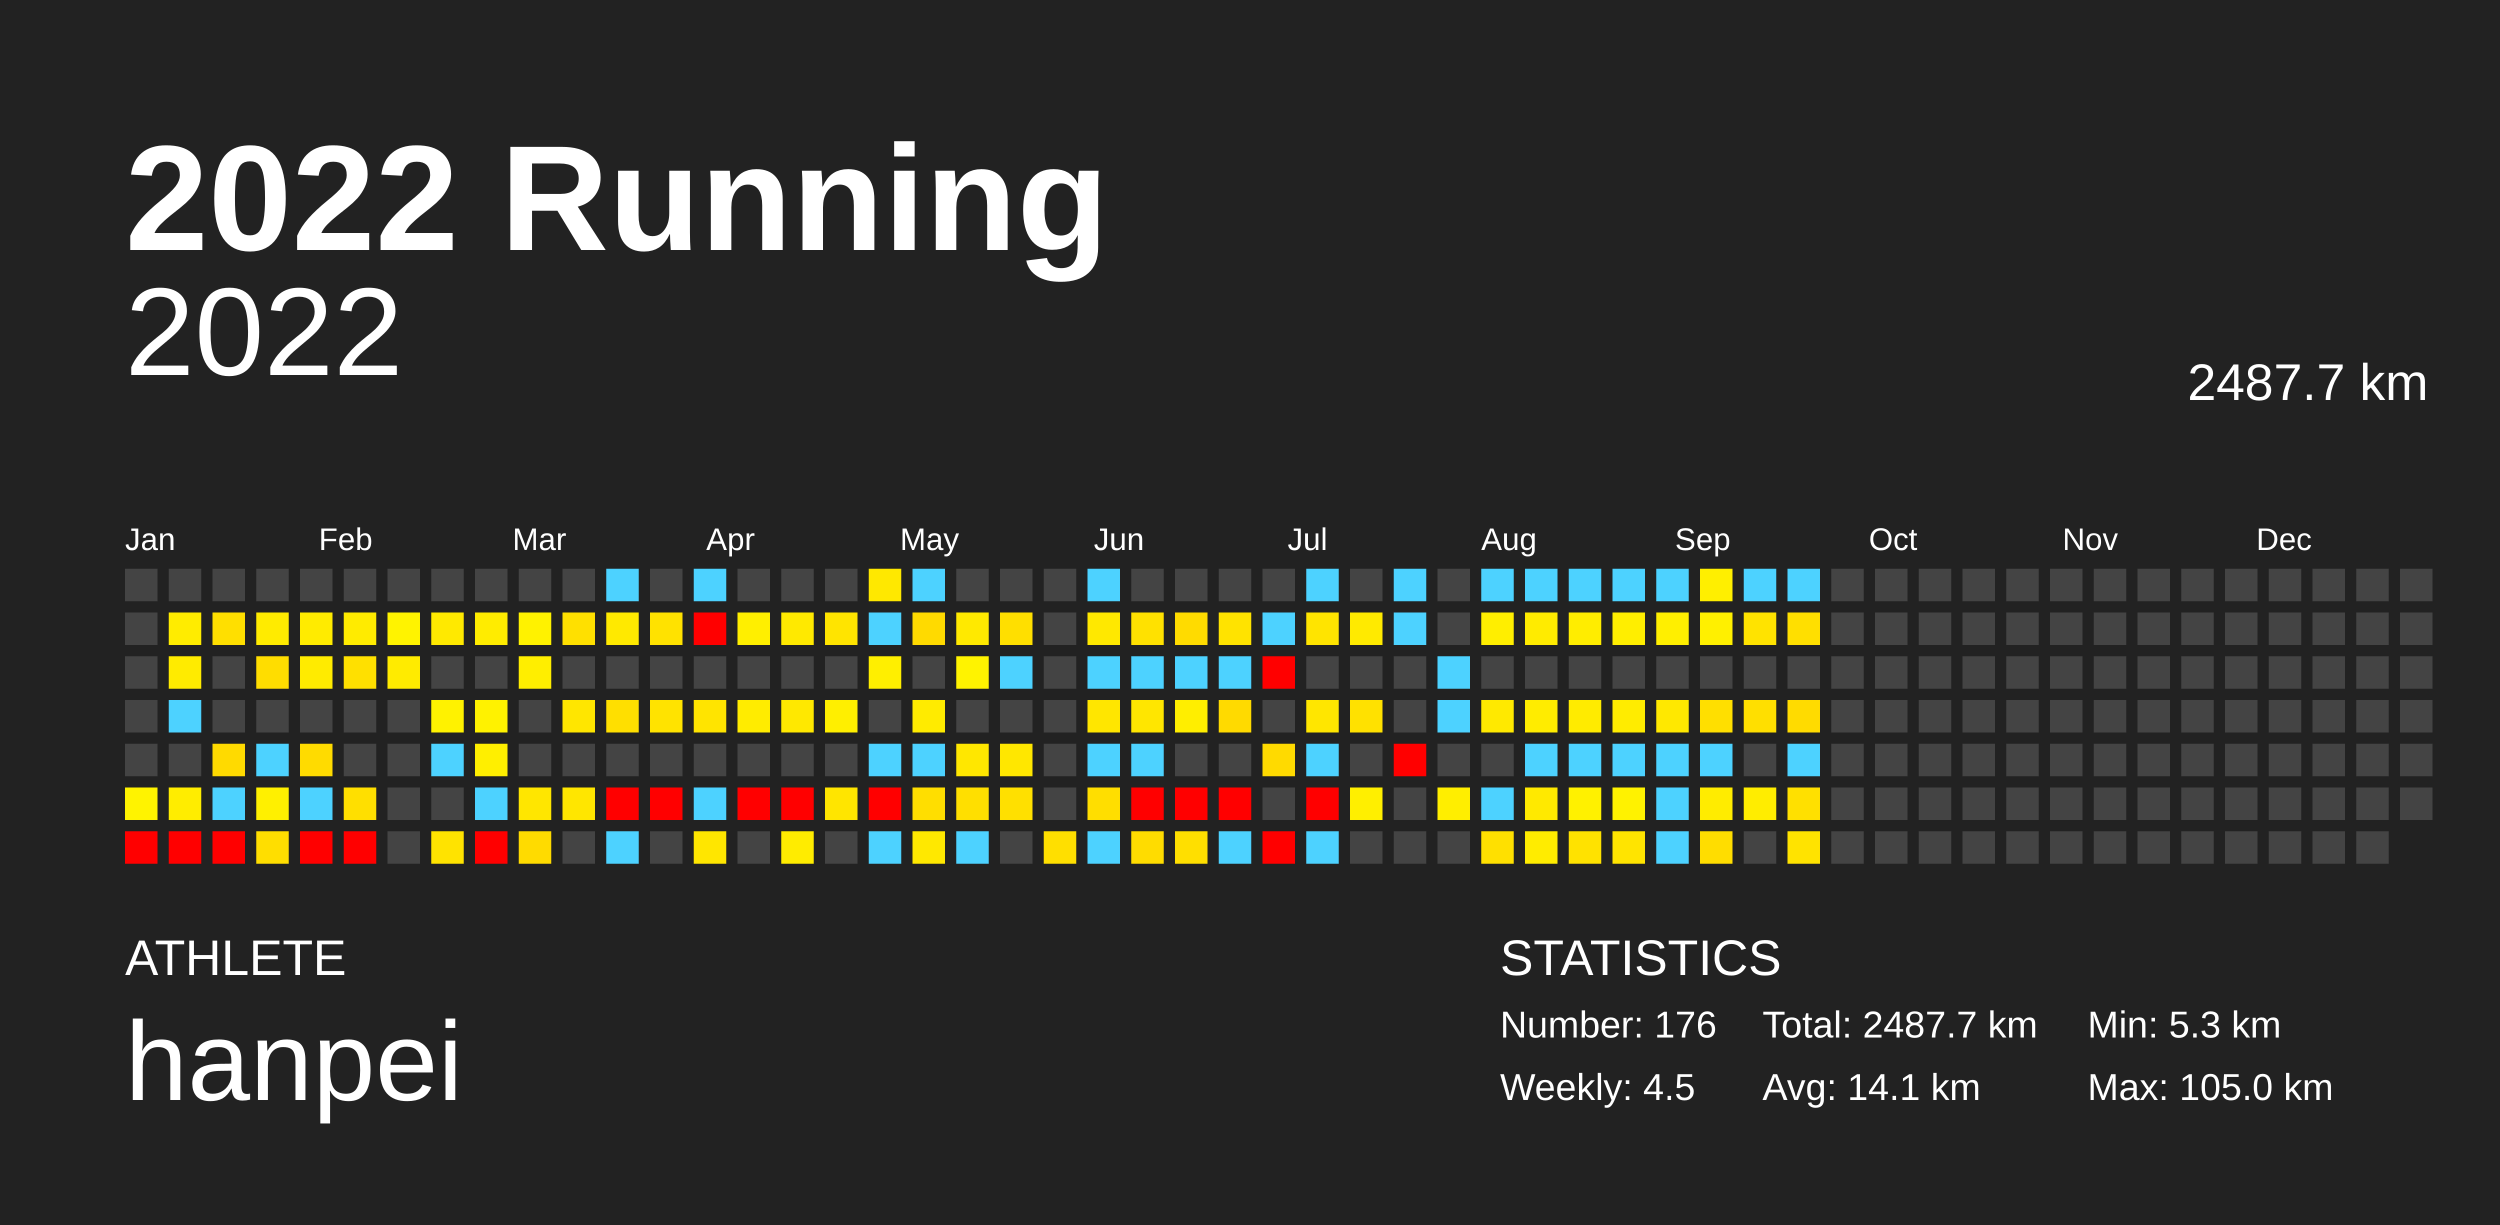
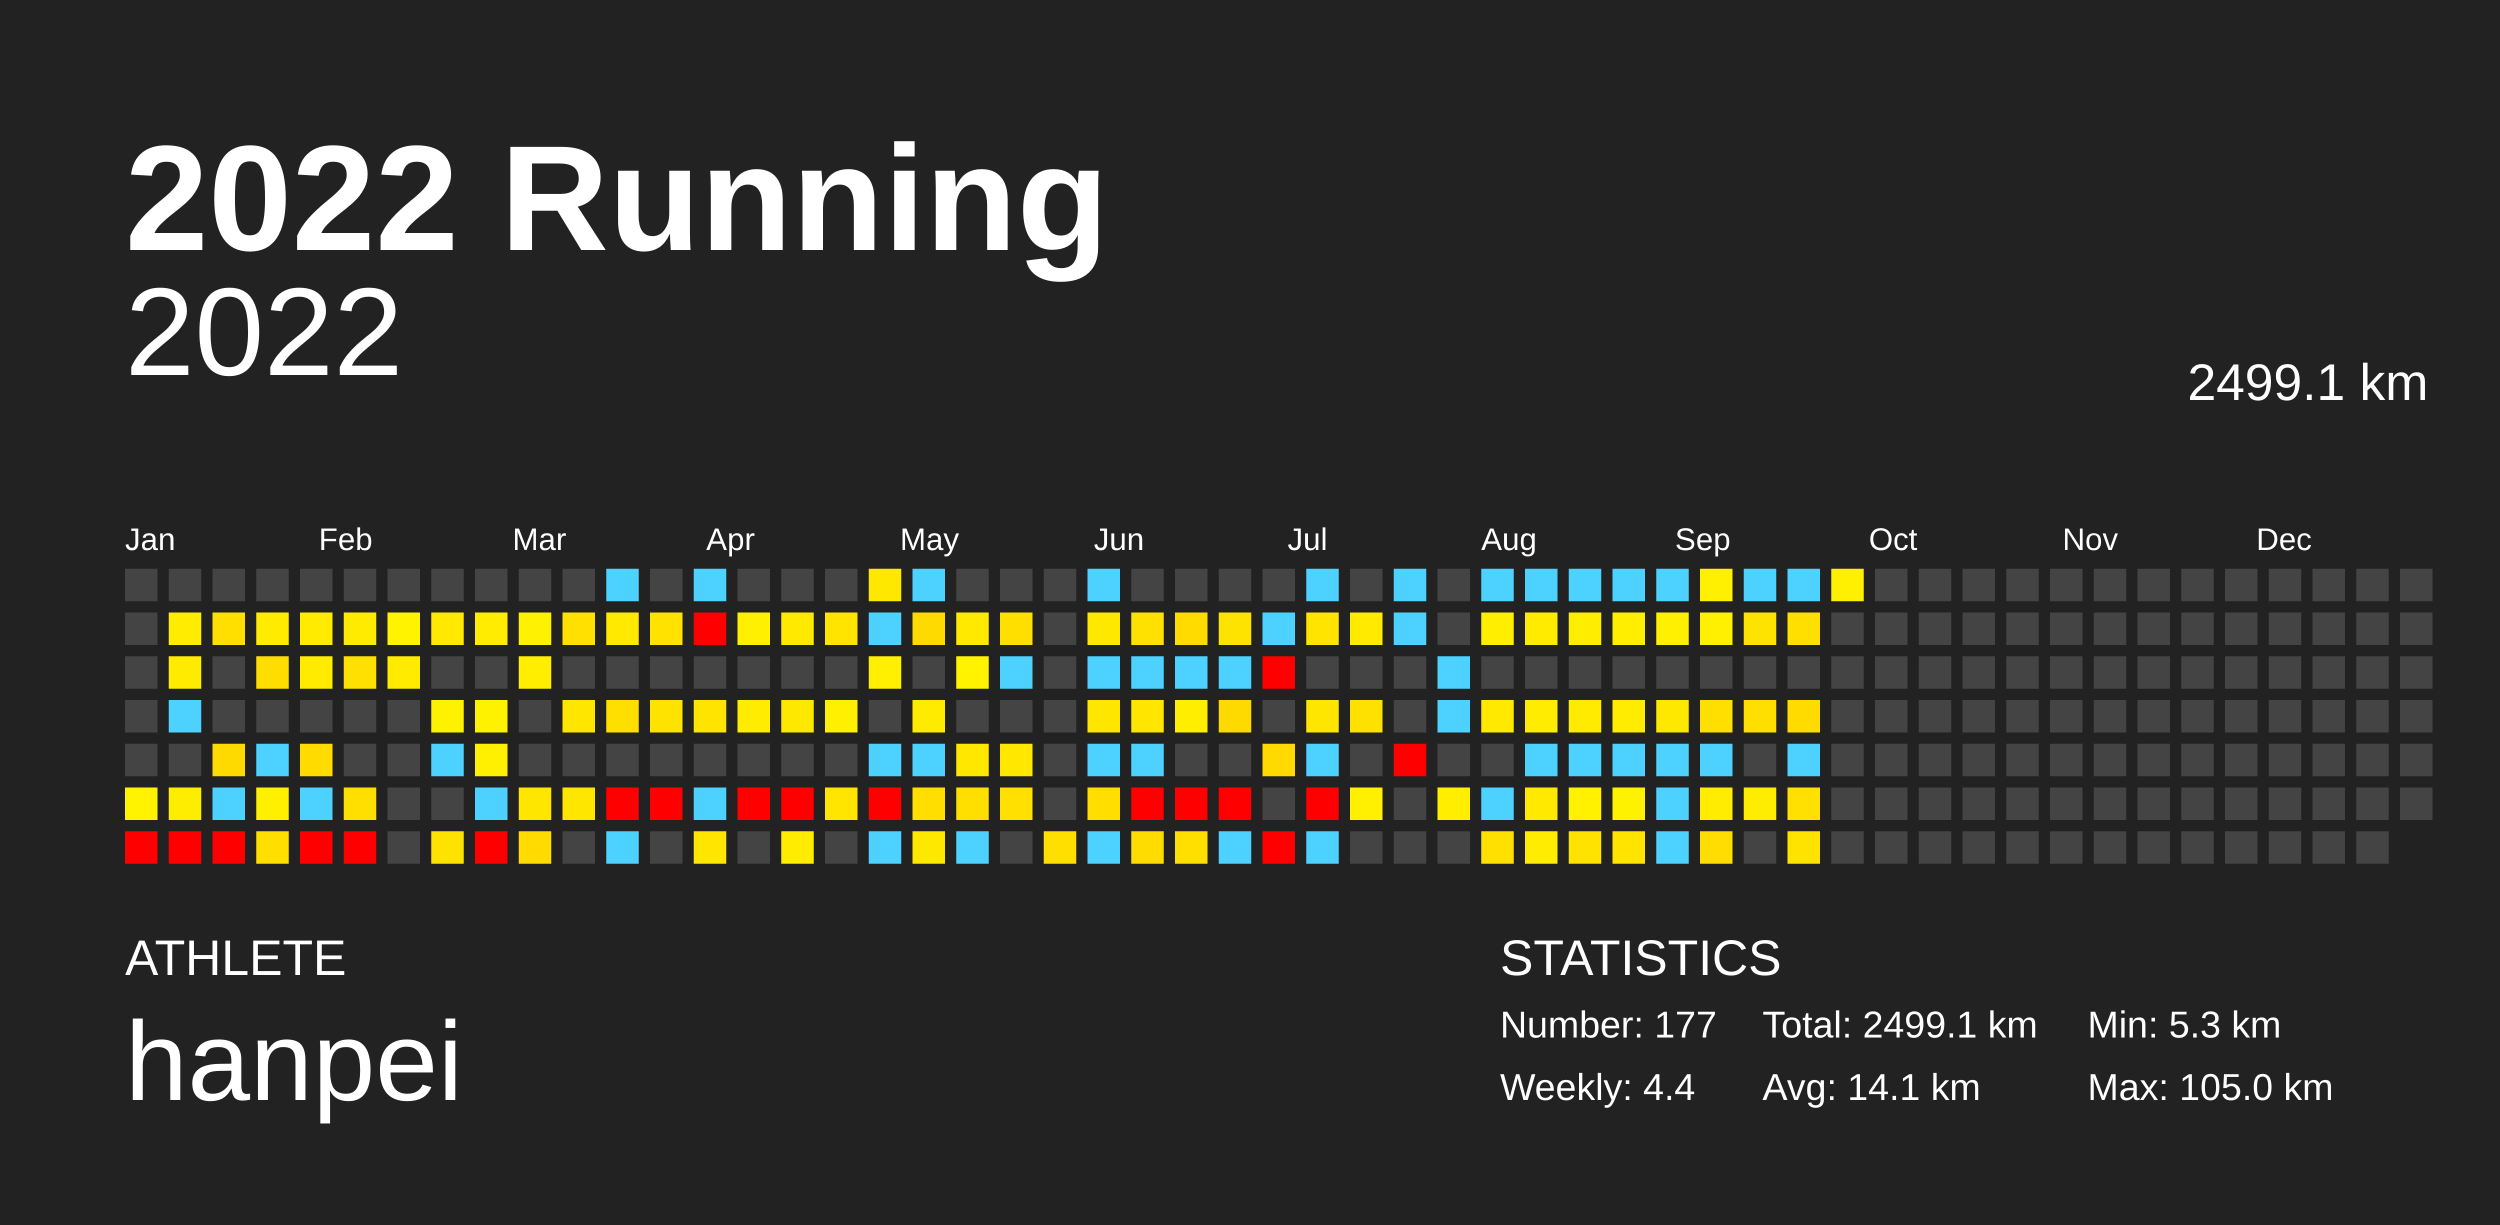
<svg xmlns="http://www.w3.org/2000/svg" baseProfile="full" height="98mm" version="1.1" viewBox="0,0,200,98" width="200mm">
  <defs />
  <rect fill="#222222" height="98" width="200" x="0" y="0" />
  <text fill="#FFFFFF" style="font-size:12px; font-family:Arial; font-weight:bold;" x="10" y="20">2022 Running</text>
  <text fill="#FFFFFF" style="font-size:4px; font-family:Arial" x="10" y="78">ATHLETE</text>
  <text fill="#FFFFFF" style="font-size:9px; font-family:Arial" x="10" y="88">hanpei</text>
  <text fill="#FFFFFF" style="font-size:4px; font-family:Arial" x="120" y="78">STATISTICS</text>
-   <text fill="#FFFFFF" style="font-size:3px; font-family:Arial" x="120" y="83">Number: 176</text>
-   <text fill="#FFFFFF" style="font-size:3px; font-family:Arial" x="120" y="88">Weekly: 4.5</text>
-   <text fill="#FFFFFF" style="font-size:3px; font-family:Arial" x="141" y="83">Total: 2487.7 km</text>
+   <text fill="#FFFFFF" style="font-size:3px; font-family:Arial" x="120" y="83">Number: 177</text>
+   <text fill="#FFFFFF" style="font-size:3px; font-family:Arial" x="120" y="88">Weekly: 4.4</text>
+   <text fill="#FFFFFF" style="font-size:3px; font-family:Arial" x="141" y="83">Total: 2499.1 km</text>
  <text fill="#FFFFFF" style="font-size:3px; font-family:Arial" x="141" y="88">Avg: 14.1 km</text>
  <text fill="#FFFFFF" style="font-size:3px; font-family:Arial" x="167" y="83">Min: 5.3 km</text>
  <text fill="#FFFFFF" style="font-size:3px; font-family:Arial" x="167" y="88">Max: 105.0 km</text>
  <text alignment-baseline="hanging" fill="#FFFFFF" style="font-size:10.0px; font-family:Arial;" x="10" y="30">2022</text>
-   <text alignment-baseline="hanging" fill="#FFFFFF" style="font-size:4.125px; font-family:Arial;" x="175" y="32">2487.7 km</text>
+   <text alignment-baseline="hanging" fill="#FFFFFF" style="font-size:4.125px; font-family:Arial;" x="175" y="32">2499.1 km</text>
  <text fill="#FFFFFF" style="font-size:2.5px; font-family:Arial" x="10.0" y="44">Jan</text>
  <text fill="#FFFFFF" style="font-size:2.5px; font-family:Arial" x="25.5" y="44">Feb</text>
  <text fill="#FFFFFF" style="font-size:2.5px; font-family:Arial" x="41.0" y="44">Mar</text>
  <text fill="#FFFFFF" style="font-size:2.5px; font-family:Arial" x="56.5" y="44">Apr</text>
  <text fill="#FFFFFF" style="font-size:2.5px; font-family:Arial" x="72.0" y="44">May</text>
  <text fill="#FFFFFF" style="font-size:2.5px; font-family:Arial" x="87.5" y="44">Jun</text>
  <text fill="#FFFFFF" style="font-size:2.5px; font-family:Arial" x="103.0" y="44">Jul</text>
  <text fill="#FFFFFF" style="font-size:2.5px; font-family:Arial" x="118.5" y="44">Aug</text>
  <text fill="#FFFFFF" style="font-size:2.5px; font-family:Arial" x="134.0" y="44">Sep</text>
  <text fill="#FFFFFF" style="font-size:2.5px; font-family:Arial" x="149.5" y="44">Oct</text>
  <text fill="#FFFFFF" style="font-size:2.5px; font-family:Arial" x="165.0" y="44">Nov</text>
  <text fill="#FFFFFF" style="font-size:2.5px; font-family:Arial" x="180.5" y="44">Dec</text>
  <rect fill="#444444" height="2.6" width="2.6" x="10.0" y="45.5" />
  <rect fill="#444444" height="2.6" width="2.6" x="10.0" y="49.0" />
  <rect fill="#444444" height="2.6" width="2.6" x="10.0" y="52.5" />
  <rect fill="#444444" height="2.6" width="2.6" x="10.0" y="56.0" />
  <rect fill="#444444" height="2.6" width="2.6" x="10.0" y="59.5" />
  <rect fill="#fff300" height="2.6" width="2.6" x="10.0" y="63.0" />
  <rect fill="red" height="2.6" width="2.6" x="10.0" y="66.5" />
  <rect fill="#444444" height="2.6" width="2.6" x="13.5" y="45.5" />
  <rect fill="#ffec00" height="2.6" width="2.6" x="13.5" y="49.0" />
  <rect fill="#ffeb00" height="2.6" width="2.6" x="13.5" y="52.5" />
  <rect fill="#4dd2ff" height="2.6" width="2.6" x="13.5" y="56.0" />
  <rect fill="#444444" height="2.6" width="2.6" x="13.5" y="59.5" />
  <rect fill="#ffed00" height="2.6" width="2.6" x="13.5" y="63.0" />
  <rect fill="red" height="2.6" width="2.6" x="13.5" y="66.5" />
  <rect fill="#444444" height="2.6" width="2.6" x="17.0" y="45.5" />
  <rect fill="#ffdf00" height="2.6" width="2.6" x="17.0" y="49.0" />
  <rect fill="#444444" height="2.6" width="2.6" x="17.0" y="52.5" />
  <rect fill="#444444" height="2.6" width="2.6" x="17.0" y="56.0" />
  <rect fill="#ffda00" height="2.6" width="2.6" x="17.0" y="59.5" />
  <rect fill="#4dd2ff" height="2.6" width="2.6" x="17.0" y="63.0" />
  <rect fill="red" height="2.6" width="2.6" x="17.0" y="66.5" />
  <rect fill="#444444" height="2.6" width="2.6" x="20.5" y="45.5" />
  <rect fill="#ffeb00" height="2.6" width="2.6" x="20.5" y="49.0" />
  <rect fill="#ffdd00" height="2.6" width="2.6" x="20.5" y="52.5" />
  <rect fill="#444444" height="2.6" width="2.6" x="20.5" y="56.0" />
  <rect fill="#4dd2ff" height="2.6" width="2.6" x="20.5" y="59.5" />
  <rect fill="#fff000" height="2.6" width="2.6" x="20.5" y="63.0" />
  <rect fill="#ffde00" height="2.6" width="2.6" x="20.5" y="66.5" />
  <rect fill="#444444" height="2.6" width="2.6" x="24.0" y="45.5" />
  <rect fill="#ffeb00" height="2.6" width="2.6" x="24.0" y="49.0" />
  <rect fill="#ffeb00" height="2.6" width="2.6" x="24.0" y="52.5" />
  <rect fill="#444444" height="2.6" width="2.6" x="24.0" y="56.0" />
  <rect fill="#ffdb00" height="2.6" width="2.6" x="24.0" y="59.5" />
  <rect fill="#4dd2ff" height="2.6" width="2.6" x="24.0" y="63.0" />
  <rect fill="red" height="2.6" width="2.6" x="24.0" y="66.5" />
  <rect fill="#444444" height="2.6" width="2.6" x="27.5" y="45.5" />
  <rect fill="#ffeb00" height="2.6" width="2.6" x="27.5" y="49.0" />
  <rect fill="#ffe000" height="2.6" width="2.6" x="27.5" y="52.5" />
  <rect fill="#444444" height="2.6" width="2.6" x="27.5" y="56.0" />
  <rect fill="#444444" height="2.6" width="2.6" x="27.5" y="59.5" />
  <rect fill="#ffdf00" height="2.6" width="2.6" x="27.5" y="63.0" />
  <rect fill="red" height="2.6" width="2.6" x="27.5" y="66.5" />
  <rect fill="#444444" height="2.6" width="2.6" x="31.0" y="45.5" />
  <rect fill="#fff300" height="2.6" width="2.6" x="31.0" y="49.0" />
  <rect fill="#ffeb00" height="2.6" width="2.6" x="31.0" y="52.5" />
  <rect fill="#444444" height="2.6" width="2.6" x="31.0" y="56.0" />
  <rect fill="#444444" height="2.6" width="2.6" x="31.0" y="59.5" />
  <rect fill="#444444" height="2.6" width="2.6" x="31.0" y="63.0" />
  <rect fill="#444444" height="2.6" width="2.6" x="31.0" y="66.5" />
  <rect fill="#444444" height="2.6" width="2.6" x="34.5" y="45.5" />
  <rect fill="#ffe900" height="2.6" width="2.6" x="34.5" y="49.0" />
  <rect fill="#444444" height="2.6" width="2.6" x="34.5" y="52.5" />
  <rect fill="#fff200" height="2.6" width="2.6" x="34.5" y="56.0" />
  <rect fill="#4dd2ff" height="2.6" width="2.6" x="34.5" y="59.5" />
  <rect fill="#444444" height="2.6" width="2.6" x="34.5" y="63.0" />
  <rect fill="#ffe300" height="2.6" width="2.6" x="34.5" y="66.5" />
  <rect fill="#444444" height="2.6" width="2.6" x="38.0" y="45.5" />
  <rect fill="#ffec00" height="2.6" width="2.6" x="38.0" y="49.0" />
  <rect fill="#444444" height="2.6" width="2.6" x="38.0" y="52.5" />
  <rect fill="#fff200" height="2.6" width="2.6" x="38.0" y="56.0" />
  <rect fill="#ffef00" height="2.6" width="2.6" x="38.0" y="59.5" />
  <rect fill="#4dd2ff" height="2.6" width="2.6" x="38.0" y="63.0" />
  <rect fill="red" height="2.6" width="2.6" x="38.0" y="66.5" />
  <rect fill="#444444" height="2.6" width="2.6" x="41.5" y="45.5" />
  <rect fill="#fff200" height="2.6" width="2.6" x="41.5" y="49.0" />
  <rect fill="#ffee00" height="2.6" width="2.6" x="41.5" y="52.5" />
  <rect fill="#444444" height="2.6" width="2.6" x="41.5" y="56.0" />
  <rect fill="#444444" height="2.6" width="2.6" x="41.5" y="59.5" />
  <rect fill="#ffe600" height="2.6" width="2.6" x="41.5" y="63.0" />
  <rect fill="#ffdb00" height="2.6" width="2.6" x="41.5" y="66.5" />
  <rect fill="#444444" height="2.6" width="2.6" x="45.0" y="45.5" />
  <rect fill="#ffe000" height="2.6" width="2.6" x="45.0" y="49.0" />
  <rect fill="#444444" height="2.6" width="2.6" x="45.0" y="52.5" />
  <rect fill="#ffe600" height="2.6" width="2.6" x="45.0" y="56.0" />
  <rect fill="#444444" height="2.6" width="2.6" x="45.0" y="59.5" />
  <rect fill="#ffe600" height="2.6" width="2.6" x="45.0" y="63.0" />
  <rect fill="#444444" height="2.6" width="2.6" x="45.0" y="66.5" />
  <rect fill="#4dd2ff" height="2.6" width="2.6" x="48.5" y="45.5" />
  <rect fill="#ffe900" height="2.6" width="2.6" x="48.5" y="49.0" />
  <rect fill="#444444" height="2.6" width="2.6" x="48.5" y="52.5" />
  <rect fill="#ffdf00" height="2.6" width="2.6" x="48.5" y="56.0" />
  <rect fill="#444444" height="2.6" width="2.6" x="48.5" y="59.5" />
  <rect fill="red" height="2.6" width="2.6" x="48.5" y="63.0" />
  <rect fill="#4dd2ff" height="2.6" width="2.6" x="48.5" y="66.5" />
  <rect fill="#444444" height="2.6" width="2.6" x="52.0" y="45.5" />
  <rect fill="#ffe200" height="2.6" width="2.6" x="52.0" y="49.0" />
  <rect fill="#444444" height="2.6" width="2.6" x="52.0" y="52.5" />
  <rect fill="#ffe300" height="2.6" width="2.6" x="52.0" y="56.0" />
  <rect fill="#444444" height="2.6" width="2.6" x="52.0" y="59.5" />
  <rect fill="red" height="2.6" width="2.6" x="52.0" y="63.0" />
  <rect fill="#444444" height="2.6" width="2.6" x="52.0" y="66.5" />
  <rect fill="#4dd2ff" height="2.6" width="2.6" x="55.5" y="45.5" />
  <rect fill="red" height="2.6" width="2.6" x="55.5" y="49.0" />
  <rect fill="#444444" height="2.6" width="2.6" x="55.5" y="52.5" />
  <rect fill="#ffe400" height="2.6" width="2.6" x="55.5" y="56.0" />
  <rect fill="#444444" height="2.6" width="2.6" x="55.5" y="59.5" />
  <rect fill="#4dd2ff" height="2.6" width="2.6" x="55.5" y="63.0" />
  <rect fill="#ffe600" height="2.6" width="2.6" x="55.5" y="66.5" />
  <rect fill="#444444" height="2.6" width="2.6" x="59.0" y="45.5" />
  <rect fill="#ffef00" height="2.6" width="2.6" x="59.0" y="49.0" />
  <rect fill="#444444" height="2.6" width="2.6" x="59.0" y="52.5" />
  <rect fill="#ffec00" height="2.6" width="2.6" x="59.0" y="56.0" />
  <rect fill="#444444" height="2.6" width="2.6" x="59.0" y="59.5" />
  <rect fill="red" height="2.6" width="2.6" x="59.0" y="63.0" />
  <rect fill="#444444" height="2.6" width="2.6" x="59.0" y="66.5" />
  <rect fill="#444444" height="2.6" width="2.6" x="62.5" y="45.5" />
  <rect fill="#ffe900" height="2.6" width="2.6" x="62.5" y="49.0" />
  <rect fill="#444444" height="2.6" width="2.6" x="62.5" y="52.5" />
  <rect fill="#ffe800" height="2.6" width="2.6" x="62.5" y="56.0" />
  <rect fill="#444444" height="2.6" width="2.6" x="62.5" y="59.5" />
  <rect fill="red" height="2.6" width="2.6" x="62.5" y="63.0" />
  <rect fill="#ffec00" height="2.6" width="2.6" x="62.5" y="66.5" />
  <rect fill="#444444" height="2.6" width="2.6" x="66.0" y="45.5" />
  <rect fill="#ffe400" height="2.6" width="2.6" x="66.0" y="49.0" />
  <rect fill="#444444" height="2.6" width="2.6" x="66.0" y="52.5" />
  <rect fill="#ffef00" height="2.6" width="2.6" x="66.0" y="56.0" />
  <rect fill="#444444" height="2.6" width="2.6" x="66.0" y="59.5" />
  <rect fill="#ffe500" height="2.6" width="2.6" x="66.0" y="63.0" />
  <rect fill="#444444" height="2.6" width="2.6" x="66.0" y="66.5" />
  <rect fill="#ffe800" height="2.6" width="2.6" x="69.5" y="45.5" />
  <rect fill="#4dd2ff" height="2.6" width="2.6" x="69.5" y="49.0" />
  <rect fill="#ffef00" height="2.6" width="2.6" x="69.5" y="52.5" />
  <rect fill="#444444" height="2.6" width="2.6" x="69.5" y="56.0" />
  <rect fill="#4dd2ff" height="2.6" width="2.6" x="69.5" y="59.5" />
  <rect fill="red" height="2.6" width="2.6" x="69.5" y="63.0" />
  <rect fill="#4dd2ff" height="2.6" width="2.6" x="69.5" y="66.5" />
  <rect fill="#4dd2ff" height="2.6" width="2.6" x="73.0" y="45.5" />
  <rect fill="#ffda00" height="2.6" width="2.6" x="73.0" y="49.0" />
  <rect fill="#444444" height="2.6" width="2.6" x="73.0" y="52.5" />
  <rect fill="#ffeb00" height="2.6" width="2.6" x="73.0" y="56.0" />
  <rect fill="#4dd2ff" height="2.6" width="2.6" x="73.0" y="59.5" />
  <rect fill="#ffde00" height="2.6" width="2.6" x="73.0" y="63.0" />
  <rect fill="#ffe800" height="2.6" width="2.6" x="73.0" y="66.5" />
  <rect fill="#444444" height="2.6" width="2.6" x="76.5" y="45.5" />
  <rect fill="#ffe900" height="2.6" width="2.6" x="76.5" y="49.0" />
  <rect fill="#fff300" height="2.6" width="2.6" x="76.5" y="52.5" />
  <rect fill="#444444" height="2.6" width="2.6" x="76.5" y="56.0" />
  <rect fill="#ffe700" height="2.6" width="2.6" x="76.5" y="59.5" />
  <rect fill="#ffdf00" height="2.6" width="2.6" x="76.5" y="63.0" />
  <rect fill="#4dd2ff" height="2.6" width="2.6" x="76.5" y="66.5" />
  <rect fill="#444444" height="2.6" width="2.6" x="80.0" y="45.5" />
  <rect fill="#ffdf00" height="2.6" width="2.6" x="80.0" y="49.0" />
  <rect fill="#4dd2ff" height="2.6" width="2.6" x="80.0" y="52.5" />
  <rect fill="#444444" height="2.6" width="2.6" x="80.0" y="56.0" />
  <rect fill="#ffe700" height="2.6" width="2.6" x="80.0" y="59.5" />
  <rect fill="#ffe000" height="2.6" width="2.6" x="80.0" y="63.0" />
  <rect fill="#444444" height="2.6" width="2.6" x="80.0" y="66.5" />
  <rect fill="#444444" height="2.6" width="2.6" x="83.5" y="45.5" />
  <rect fill="#444444" height="2.6" width="2.6" x="83.5" y="49.0" />
  <rect fill="#444444" height="2.6" width="2.6" x="83.5" y="52.5" />
  <rect fill="#444444" height="2.6" width="2.6" x="83.5" y="56.0" />
  <rect fill="#444444" height="2.6" width="2.6" x="83.5" y="59.5" />
  <rect fill="#444444" height="2.6" width="2.6" x="83.5" y="63.0" />
  <rect fill="#ffdf00" height="2.6" width="2.6" x="83.5" y="66.5" />
  <rect fill="#4dd2ff" height="2.6" width="2.6" x="87.0" y="45.5" />
  <rect fill="#ffe800" height="2.6" width="2.6" x="87.0" y="49.0" />
  <rect fill="#4dd2ff" height="2.6" width="2.6" x="87.0" y="52.5" />
  <rect fill="#ffe600" height="2.6" width="2.6" x="87.0" y="56.0" />
  <rect fill="#4dd2ff" height="2.6" width="2.6" x="87.0" y="59.5" />
  <rect fill="#ffde00" height="2.6" width="2.6" x="87.0" y="63.0" />
  <rect fill="#4dd2ff" height="2.6" width="2.6" x="87.0" y="66.5" />
  <rect fill="#444444" height="2.6" width="2.6" x="90.5" y="45.5" />
  <rect fill="#ffe100" height="2.6" width="2.6" x="90.5" y="49.0" />
  <rect fill="#4dd2ff" height="2.6" width="2.6" x="90.5" y="52.5" />
  <rect fill="#ffe600" height="2.6" width="2.6" x="90.5" y="56.0" />
  <rect fill="#4dd2ff" height="2.6" width="2.6" x="90.5" y="59.5" />
  <rect fill="red" height="2.6" width="2.6" x="90.5" y="63.0" />
  <rect fill="#ffdc00" height="2.6" width="2.6" x="90.5" y="66.5" />
  <rect fill="#444444" height="2.6" width="2.6" x="94.0" y="45.5" />
  <rect fill="#ffdb00" height="2.6" width="2.6" x="94.0" y="49.0" />
  <rect fill="#4dd2ff" height="2.6" width="2.6" x="94.0" y="52.5" />
  <rect fill="#ffee00" height="2.6" width="2.6" x="94.0" y="56.0" />
  <rect fill="#444444" height="2.6" width="2.6" x="94.0" y="59.5" />
  <rect fill="red" height="2.6" width="2.6" x="94.0" y="63.0" />
  <rect fill="#ffdf00" height="2.6" width="2.6" x="94.0" y="66.5" />
  <rect fill="#444444" height="2.6" width="2.6" x="97.5" y="45.5" />
  <rect fill="#ffe300" height="2.6" width="2.6" x="97.5" y="49.0" />
  <rect fill="#4dd2ff" height="2.6" width="2.6" x="97.5" y="52.5" />
  <rect fill="#ffda00" height="2.6" width="2.6" x="97.5" y="56.0" />
  <rect fill="#444444" height="2.6" width="2.6" x="97.5" y="59.5" />
  <rect fill="red" height="2.6" width="2.6" x="97.5" y="63.0" />
  <rect fill="#4dd2ff" height="2.6" width="2.6" x="97.5" y="66.5" />
  <rect fill="#444444" height="2.6" width="2.6" x="101.0" y="45.5" />
  <rect fill="#4dd2ff" height="2.6" width="2.6" x="101.0" y="49.0" />
  <rect fill="red" height="2.6" width="2.6" x="101.0" y="52.5" />
  <rect fill="#444444" height="2.6" width="2.6" x="101.0" y="56.0" />
  <rect fill="#ffda00" height="2.6" width="2.6" x="101.0" y="59.5" />
  <rect fill="#444444" height="2.6" width="2.6" x="101.0" y="63.0" />
  <rect fill="red" height="2.6" width="2.6" x="101.0" y="66.5" />
  <rect fill="#4dd2ff" height="2.6" width="2.6" x="104.5" y="45.5" />
  <rect fill="#ffe400" height="2.6" width="2.6" x="104.5" y="49.0" />
  <rect fill="#444444" height="2.6" width="2.6" x="104.5" y="52.5" />
  <rect fill="#ffe600" height="2.6" width="2.6" x="104.5" y="56.0" />
  <rect fill="#4dd2ff" height="2.6" width="2.6" x="104.5" y="59.5" />
  <rect fill="red" height="2.6" width="2.6" x="104.5" y="63.0" />
  <rect fill="#4dd2ff" height="2.6" width="2.6" x="104.5" y="66.5" />
  <rect fill="#444444" height="2.6" width="2.6" x="108.0" y="45.5" />
  <rect fill="#ffea00" height="2.6" width="2.6" x="108.0" y="49.0" />
  <rect fill="#444444" height="2.6" width="2.6" x="108.0" y="52.5" />
  <rect fill="#ffe100" height="2.6" width="2.6" x="108.0" y="56.0" />
  <rect fill="#444444" height="2.6" width="2.6" x="108.0" y="59.5" />
  <rect fill="#ffef00" height="2.6" width="2.6" x="108.0" y="63.0" />
  <rect fill="#444444" height="2.6" width="2.6" x="108.0" y="66.5" />
  <rect fill="#4dd2ff" height="2.6" width="2.6" x="111.5" y="45.5" />
  <rect fill="#4dd2ff" height="2.6" width="2.6" x="111.5" y="49.0" />
  <rect fill="#444444" height="2.6" width="2.6" x="111.5" y="52.5" />
  <rect fill="#444444" height="2.6" width="2.6" x="111.5" y="56.0" />
  <rect fill="red" height="2.6" width="2.6" x="111.5" y="59.5" />
  <rect fill="#444444" height="2.6" width="2.6" x="111.5" y="63.0" />
  <rect fill="#444444" height="2.6" width="2.6" x="111.5" y="66.5" />
  <rect fill="#444444" height="2.6" width="2.6" x="115.0" y="45.5" />
  <rect fill="#444444" height="2.6" width="2.6" x="115.0" y="49.0" />
  <rect fill="#4dd2ff" height="2.6" width="2.6" x="115.0" y="52.5" />
  <rect fill="#4dd2ff" height="2.6" width="2.6" x="115.0" y="56.0" />
  <rect fill="#444444" height="2.6" width="2.6" x="115.0" y="59.5" />
  <rect fill="#ffee00" height="2.6" width="2.6" x="115.0" y="63.0" />
  <rect fill="#444444" height="2.6" width="2.6" x="115.0" y="66.5" />
  <rect fill="#4dd2ff" height="2.6" width="2.6" x="118.5" y="45.5" />
  <rect fill="#ffee00" height="2.6" width="2.6" x="118.5" y="49.0" />
  <rect fill="#444444" height="2.6" width="2.6" x="118.5" y="52.5" />
  <rect fill="#ffe900" height="2.6" width="2.6" x="118.5" y="56.0" />
  <rect fill="#444444" height="2.6" width="2.6" x="118.5" y="59.5" />
  <rect fill="#4dd2ff" height="2.6" width="2.6" x="118.5" y="63.0" />
  <rect fill="#ffe000" height="2.6" width="2.6" x="118.5" y="66.5" />
  <rect fill="#4dd2ff" height="2.6" width="2.6" x="122.0" y="45.5" />
  <rect fill="#ffeb00" height="2.6" width="2.6" x="122.0" y="49.0" />
  <rect fill="#444444" height="2.6" width="2.6" x="122.0" y="52.5" />
  <rect fill="#ffec00" height="2.6" width="2.6" x="122.0" y="56.0" />
  <rect fill="#4dd2ff" height="2.6" width="2.6" x="122.0" y="59.5" />
  <rect fill="#ffe900" height="2.6" width="2.6" x="122.0" y="63.0" />
  <rect fill="#ffec00" height="2.6" width="2.6" x="122.0" y="66.5" />
  <rect fill="#4dd2ff" height="2.6" width="2.6" x="125.5" y="45.5" />
  <rect fill="#ffed00" height="2.6" width="2.6" x="125.5" y="49.0" />
  <rect fill="#444444" height="2.6" width="2.6" x="125.5" y="52.5" />
  <rect fill="#ffeb00" height="2.6" width="2.6" x="125.5" y="56.0" />
  <rect fill="#4dd2ff" height="2.6" width="2.6" x="125.5" y="59.5" />
  <rect fill="#fff100" height="2.6" width="2.6" x="125.5" y="63.0" />
  <rect fill="#ffe200" height="2.6" width="2.6" x="125.5" y="66.5" />
  <rect fill="#4dd2ff" height="2.6" width="2.6" x="129.0" y="45.5" />
  <rect fill="#ffee00" height="2.6" width="2.6" x="129.0" y="49.0" />
  <rect fill="#444444" height="2.6" width="2.6" x="129.0" y="52.5" />
  <rect fill="#ffec00" height="2.6" width="2.6" x="129.0" y="56.0" />
  <rect fill="#4dd2ff" height="2.6" width="2.6" x="129.0" y="59.5" />
  <rect fill="#fff200" height="2.6" width="2.6" x="129.0" y="63.0" />
  <rect fill="#ffe400" height="2.6" width="2.6" x="129.0" y="66.5" />
  <rect fill="#4dd2ff" height="2.6" width="2.6" x="132.5" y="45.5" />
  <rect fill="#ffef00" height="2.6" width="2.6" x="132.5" y="49.0" />
  <rect fill="#444444" height="2.6" width="2.6" x="132.5" y="52.5" />
  <rect fill="#ffe800" height="2.6" width="2.6" x="132.5" y="56.0" />
  <rect fill="#4dd2ff" height="2.6" width="2.6" x="132.5" y="59.5" />
  <rect fill="#4dd2ff" height="2.6" width="2.6" x="132.5" y="63.0" />
  <rect fill="#4dd2ff" height="2.6" width="2.6" x="132.5" y="66.5" />
  <rect fill="#ffef00" height="2.6" width="2.6" x="136.0" y="45.5" />
  <rect fill="#fff000" height="2.6" width="2.6" x="136.0" y="49.0" />
  <rect fill="#444444" height="2.6" width="2.6" x="136.0" y="52.5" />
  <rect fill="#ffdf00" height="2.6" width="2.6" x="136.0" y="56.0" />
  <rect fill="#4dd2ff" height="2.6" width="2.6" x="136.0" y="59.5" />
  <rect fill="#ffec00" height="2.6" width="2.6" x="136.0" y="63.0" />
  <rect fill="#ffdd00" height="2.6" width="2.6" x="136.0" y="66.5" />
  <rect fill="#4dd2ff" height="2.6" width="2.6" x="139.5" y="45.5" />
  <rect fill="#ffe300" height="2.6" width="2.6" x="139.5" y="49.0" />
  <rect fill="#444444" height="2.6" width="2.6" x="139.5" y="52.5" />
  <rect fill="#ffdf00" height="2.6" width="2.6" x="139.5" y="56.0" />
  <rect fill="#444444" height="2.6" width="2.6" x="139.5" y="59.5" />
  <rect fill="#ffed00" height="2.6" width="2.6" x="139.5" y="63.0" />
  <rect fill="#444444" height="2.6" width="2.6" x="139.5" y="66.5" />
  <rect fill="#4dd2ff" height="2.6" width="2.6" x="143.0" y="45.5" />
  <rect fill="#ffdf00" height="2.6" width="2.6" x="143.0" y="49.0" />
  <rect fill="#444444" height="2.6" width="2.6" x="143.0" y="52.5" />
  <rect fill="#ffdb00" height="2.6" width="2.6" x="143.0" y="56.0" />
  <rect fill="#4dd2ff" height="2.6" width="2.6" x="143.0" y="59.5" />
  <rect fill="#ffe000" height="2.6" width="2.6" x="143.0" y="63.0" />
  <rect fill="#ffe300" height="2.6" width="2.6" x="143.0" y="66.5" />
-   <rect fill="#444444" height="2.6" width="2.6" x="146.5" y="45.5" />
+   <rect fill="#ffef00" height="2.6" width="2.6" x="146.5" y="45.5" />
  <rect fill="#444444" height="2.6" width="2.6" x="146.5" y="49.0" />
  <rect fill="#444444" height="2.6" width="2.6" x="146.5" y="52.5" />
  <rect fill="#444444" height="2.6" width="2.6" x="146.5" y="56.0" />
  <rect fill="#444444" height="2.6" width="2.6" x="146.5" y="59.5" />
  <rect fill="#444444" height="2.6" width="2.6" x="146.5" y="63.0" />
  <rect fill="#444444" height="2.6" width="2.6" x="146.5" y="66.5" />
  <rect fill="#444444" height="2.6" width="2.6" x="150.0" y="45.5" />
  <rect fill="#444444" height="2.6" width="2.6" x="150.0" y="49.0" />
  <rect fill="#444444" height="2.6" width="2.6" x="150.0" y="52.5" />
  <rect fill="#444444" height="2.6" width="2.6" x="150.0" y="56.0" />
  <rect fill="#444444" height="2.6" width="2.6" x="150.0" y="59.5" />
  <rect fill="#444444" height="2.6" width="2.6" x="150.0" y="63.0" />
  <rect fill="#444444" height="2.6" width="2.6" x="150.0" y="66.5" />
  <rect fill="#444444" height="2.6" width="2.6" x="153.5" y="45.5" />
  <rect fill="#444444" height="2.6" width="2.6" x="153.5" y="49.0" />
  <rect fill="#444444" height="2.6" width="2.6" x="153.5" y="52.5" />
  <rect fill="#444444" height="2.6" width="2.6" x="153.5" y="56.0" />
  <rect fill="#444444" height="2.6" width="2.6" x="153.5" y="59.5" />
  <rect fill="#444444" height="2.6" width="2.6" x="153.5" y="63.0" />
  <rect fill="#444444" height="2.6" width="2.6" x="153.5" y="66.5" />
  <rect fill="#444444" height="2.6" width="2.6" x="157.0" y="45.5" />
  <rect fill="#444444" height="2.6" width="2.6" x="157.0" y="49.0" />
  <rect fill="#444444" height="2.6" width="2.6" x="157.0" y="52.5" />
  <rect fill="#444444" height="2.6" width="2.6" x="157.0" y="56.0" />
  <rect fill="#444444" height="2.6" width="2.6" x="157.0" y="59.5" />
  <rect fill="#444444" height="2.6" width="2.6" x="157.0" y="63.0" />
  <rect fill="#444444" height="2.6" width="2.6" x="157.0" y="66.5" />
  <rect fill="#444444" height="2.6" width="2.6" x="160.5" y="45.5" />
  <rect fill="#444444" height="2.6" width="2.6" x="160.5" y="49.0" />
  <rect fill="#444444" height="2.6" width="2.6" x="160.5" y="52.5" />
  <rect fill="#444444" height="2.6" width="2.6" x="160.5" y="56.0" />
  <rect fill="#444444" height="2.6" width="2.6" x="160.5" y="59.5" />
  <rect fill="#444444" height="2.6" width="2.6" x="160.5" y="63.0" />
  <rect fill="#444444" height="2.6" width="2.6" x="160.5" y="66.5" />
  <rect fill="#444444" height="2.6" width="2.6" x="164.0" y="45.5" />
  <rect fill="#444444" height="2.6" width="2.6" x="164.0" y="49.0" />
  <rect fill="#444444" height="2.6" width="2.6" x="164.0" y="52.5" />
  <rect fill="#444444" height="2.6" width="2.6" x="164.0" y="56.0" />
  <rect fill="#444444" height="2.6" width="2.6" x="164.0" y="59.5" />
  <rect fill="#444444" height="2.6" width="2.6" x="164.0" y="63.0" />
  <rect fill="#444444" height="2.6" width="2.6" x="164.0" y="66.5" />
  <rect fill="#444444" height="2.6" width="2.6" x="167.5" y="45.5" />
  <rect fill="#444444" height="2.6" width="2.6" x="167.5" y="49.0" />
  <rect fill="#444444" height="2.6" width="2.6" x="167.5" y="52.5" />
  <rect fill="#444444" height="2.6" width="2.6" x="167.5" y="56.0" />
  <rect fill="#444444" height="2.6" width="2.6" x="167.5" y="59.5" />
  <rect fill="#444444" height="2.6" width="2.6" x="167.5" y="63.0" />
  <rect fill="#444444" height="2.6" width="2.6" x="167.5" y="66.5" />
  <rect fill="#444444" height="2.6" width="2.6" x="171.0" y="45.5" />
  <rect fill="#444444" height="2.6" width="2.6" x="171.0" y="49.0" />
  <rect fill="#444444" height="2.6" width="2.6" x="171.0" y="52.5" />
  <rect fill="#444444" height="2.6" width="2.6" x="171.0" y="56.0" />
  <rect fill="#444444" height="2.6" width="2.6" x="171.0" y="59.5" />
  <rect fill="#444444" height="2.6" width="2.6" x="171.0" y="63.0" />
  <rect fill="#444444" height="2.6" width="2.6" x="171.0" y="66.5" />
  <rect fill="#444444" height="2.6" width="2.6" x="174.5" y="45.5" />
  <rect fill="#444444" height="2.6" width="2.6" x="174.5" y="49.0" />
  <rect fill="#444444" height="2.6" width="2.6" x="174.5" y="52.5" />
  <rect fill="#444444" height="2.6" width="2.6" x="174.5" y="56.0" />
  <rect fill="#444444" height="2.6" width="2.6" x="174.5" y="59.5" />
  <rect fill="#444444" height="2.6" width="2.6" x="174.5" y="63.0" />
  <rect fill="#444444" height="2.6" width="2.6" x="174.5" y="66.5" />
  <rect fill="#444444" height="2.6" width="2.6" x="178.0" y="45.5" />
  <rect fill="#444444" height="2.6" width="2.6" x="178.0" y="49.0" />
  <rect fill="#444444" height="2.6" width="2.6" x="178.0" y="52.5" />
  <rect fill="#444444" height="2.6" width="2.6" x="178.0" y="56.0" />
  <rect fill="#444444" height="2.6" width="2.6" x="178.0" y="59.5" />
  <rect fill="#444444" height="2.6" width="2.6" x="178.0" y="63.0" />
  <rect fill="#444444" height="2.6" width="2.6" x="178.0" y="66.5" />
  <rect fill="#444444" height="2.6" width="2.6" x="181.5" y="45.5" />
  <rect fill="#444444" height="2.6" width="2.6" x="181.5" y="49.0" />
  <rect fill="#444444" height="2.6" width="2.6" x="181.5" y="52.5" />
  <rect fill="#444444" height="2.6" width="2.6" x="181.5" y="56.0" />
  <rect fill="#444444" height="2.6" width="2.6" x="181.5" y="59.5" />
  <rect fill="#444444" height="2.6" width="2.6" x="181.5" y="63.0" />
  <rect fill="#444444" height="2.6" width="2.6" x="181.5" y="66.5" />
  <rect fill="#444444" height="2.6" width="2.6" x="185.0" y="45.5" />
  <rect fill="#444444" height="2.6" width="2.6" x="185.0" y="49.0" />
  <rect fill="#444444" height="2.6" width="2.6" x="185.0" y="52.5" />
  <rect fill="#444444" height="2.6" width="2.6" x="185.0" y="56.0" />
  <rect fill="#444444" height="2.6" width="2.6" x="185.0" y="59.5" />
  <rect fill="#444444" height="2.6" width="2.6" x="185.0" y="63.0" />
  <rect fill="#444444" height="2.6" width="2.6" x="185.0" y="66.5" />
  <rect fill="#444444" height="2.6" width="2.6" x="188.5" y="45.5" />
  <rect fill="#444444" height="2.6" width="2.6" x="188.5" y="49.0" />
  <rect fill="#444444" height="2.6" width="2.6" x="188.5" y="52.5" />
  <rect fill="#444444" height="2.6" width="2.6" x="188.5" y="56.0" />
  <rect fill="#444444" height="2.6" width="2.6" x="188.5" y="59.5" />
  <rect fill="#444444" height="2.6" width="2.6" x="188.5" y="63.0" />
  <rect fill="#444444" height="2.6" width="2.6" x="188.5" y="66.5" />
  <rect fill="#444444" height="2.6" width="2.6" x="192.0" y="45.5" />
  <rect fill="#444444" height="2.6" width="2.6" x="192.0" y="49.0" />
  <rect fill="#444444" height="2.6" width="2.6" x="192.0" y="52.5" />
  <rect fill="#444444" height="2.6" width="2.6" x="192.0" y="56.0" />
  <rect fill="#444444" height="2.6" width="2.6" x="192.0" y="59.5" />
  <rect fill="#444444" height="2.6" width="2.6" x="192.0" y="63.0" />
</svg>
